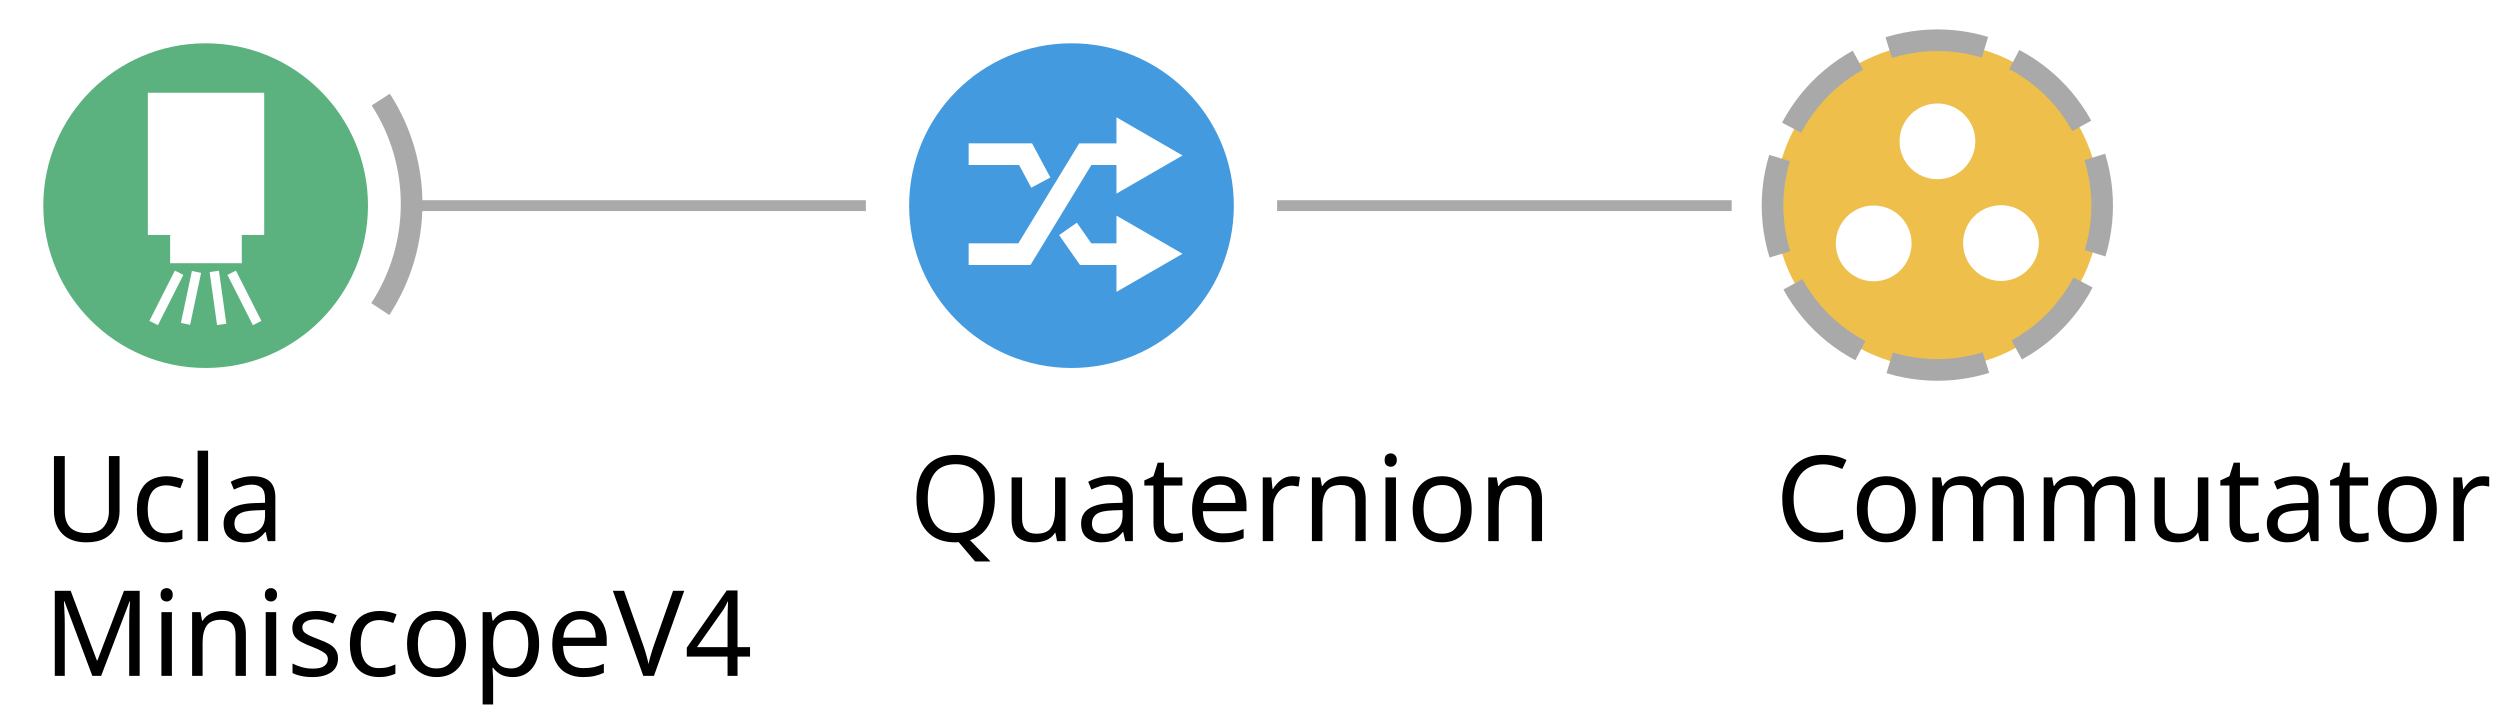
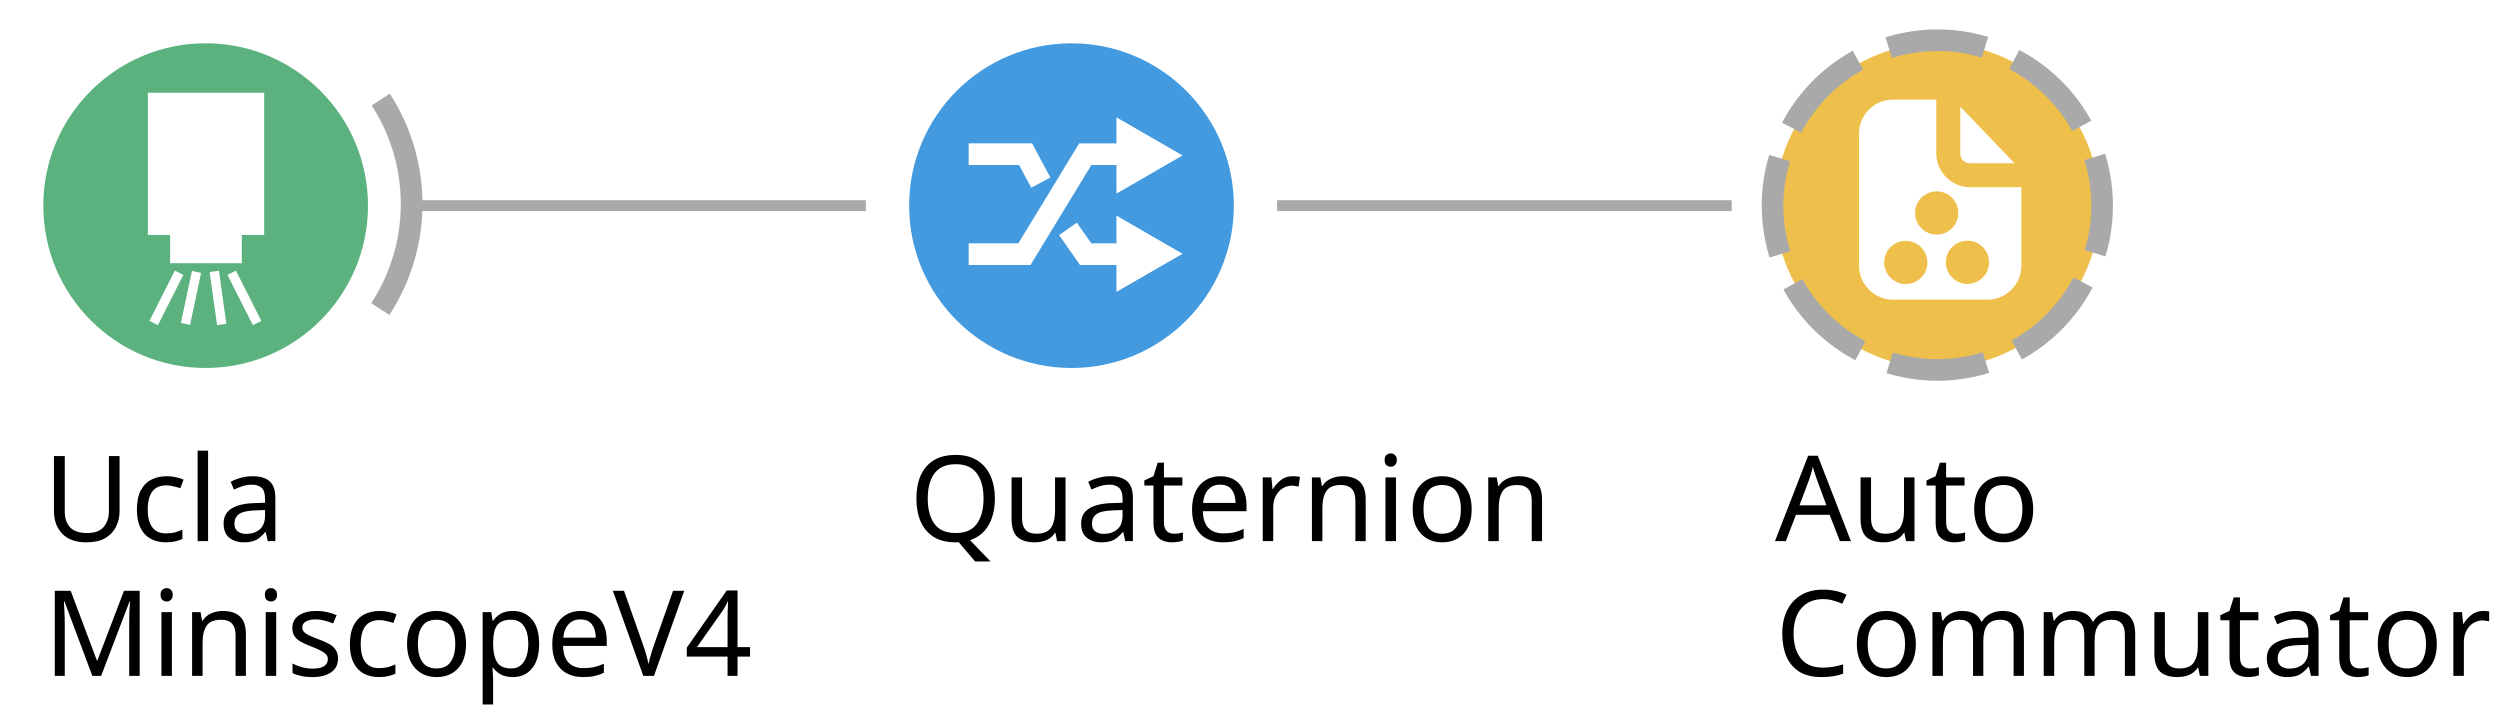
<svg xmlns="http://www.w3.org/2000/svg" width="230.988" height="66.65" id="SvgGdi_output">
  <rect id="background" height="100.00%" style="fill:rgb(255,255,255);" width="100.00%" y="0.00" x="0.00" />
  <g style="shape-rendering:auto;" id="root_group">
-     <line y1="19.00" style="stroke:rgb(169,169,169);fill:none;stroke-linecap:butt;stroke-miterlimit:9;opacity:1;stroke-width:1;stroke-linejoin:miter;" id="100" x2="160.00" y2="19.00" x1="118.00" />
-     <line y1="19.00" style="stroke:rgb(169,169,169);fill:none;stroke-linecap:butt;stroke-miterlimit:9;opacity:1;stroke-width:1;stroke-linejoin:miter;" id="101" x2="80.00" y2="19.00" x1="38.00" />
-     <ellipse id="102" cy="15.00" cx="15.00" transform="matrix(1.00 0.00 0.00 1.00 164.00 4.00 ) " rx="15.00" ry="15.00" style="stroke:none;opacity:1;fill:rgb(238,192,75);" />
-     <path style="stroke:rgb(169,169,169);fill:none;stroke-linecap:butt;stroke-miterlimit:9;opacity:1;stroke-width:2;stroke-linejoin:miter;" transform="matrix(1.00 0.00 0.00 1.00 164.00 4.00 ) " id="103" d="M 1.536 7.8 C 1.991 6.939 2.528 6.12 3.14 5.359 3.753 4.597 4.44 3.891 5.197 3.254 5.953 2.617 6.778 2.049 7.665 1.563 M 0.454 19.5 C 0.144 18.496 -0.057 17.483 -0.156 16.477 -0.255 15.47 -0.252 14.468 -0.153 13.484 -0.053 12.501 0.141 11.535 0.425 10.599 M 7.892 28.399 C 7.031 27.945 6.213 27.408 5.451 26.795 4.689 26.183 3.983 25.495 3.346 24.739 2.71 23.983 2.142 23.157 1.655 22.27 M 19.494 29.499 C 18.49 29.81 17.478 30.01 16.471 30.11 15.464 30.208 14.463 30.205 13.479 30.102 12.495 30.003 11.529 29.808 10.594 29.524 M 28.464 22.099 C 28.009 22.961 27.472 23.779 26.86 24.541 26.247 25.303 25.559 26.008 24.803 26.645 24.047 27.282 23.222 27.85 22.335 28.337 M 29.546 10.499 C 29.856 11.504 30.057 12.516 30.156 13.522 30.255 14.529 30.251 15.531 30.152 16.515 30.053 17.499 29.858 18.465 29.574 19.4 M 22.108 1.5 C 22.969 1.955 23.787 2.492 24.549 3.104 25.311 3.716 26.017 4.404 26.654 5.16 27.291 5.917 27.859 6.742 28.345 7.629 M 10.505 0.4 C 11.509 0.09 12.521 -0.111 13.528 -0.21 14.535 -0.309 15.536 -0.306 16.52 -0.21 17.504 -0.111 18.47 0.084 19.405 0.367 " />
-     <ellipse id="104" cy="9.06" cx="15.01" transform="matrix(1.00 0.00 0.00 1.00 164.00 4.00 ) " rx="3.50" ry="3.50" style="stroke:none;opacity:1;fill:rgb(255,255,255);" />
-     <ellipse id="105" cy="18.49" cx="9.12" transform="matrix(1.00 0.00 0.00 1.00 164.00 4.00 ) " rx="3.50" ry="3.50" style="stroke:none;opacity:1;fill:rgb(255,255,255);" />
-     <ellipse id="106" cy="18.46" cx="20.88" transform="matrix(1.00 0.00 0.00 1.00 164.00 4.00 ) " rx="3.50" ry="3.50" style="stroke:none;opacity:1;fill:rgb(255,255,255);" />
-     <text id="107" transform="matrix(1.00 0.00 0.00 1.00 0.00 0.00 ) " x="164.00px" y="39.00px" style="stroke:none;clip-path:url(#109_text_clipper);font-family:Microsoft Sans Serif;fill:rgb(0,0,0);font-size:8.25pt;opacity:1;">
-       <tspan dy="8.25pt" id="111">Commutator</tspan>
+     <line y1="19.00" style="stroke:rgb(169,169,169);fill:none;stroke-linecap:butt;stroke-miterlimit:9;opacity:1;stroke-width:1;stroke-linejoin:miter;" id="115" x2="160.00" y2="19.00" x1="118.00" />
+     <line y1="19.00" style="stroke:rgb(169,169,169);fill:none;stroke-linecap:butt;stroke-miterlimit:9;opacity:1;stroke-width:1;stroke-linejoin:miter;" id="116" x2="80.00" y2="19.00" x1="38.00" />
+     <ellipse id="117" cy="15.00" cx="15.00" transform="matrix(1.00 0.00 0.00 1.00 164.00 4.00 ) " rx="15.00" ry="15.00" style="stroke:none;opacity:1;fill:rgb(238,192,75);" />
+     <path style="stroke:rgb(169,169,169);fill:none;stroke-linecap:butt;stroke-miterlimit:9;opacity:1;stroke-width:2;stroke-linejoin:miter;" transform="matrix(1.00 0.00 0.00 1.00 164.00 4.00 ) " id="118" d="M 1.536 7.8 C 1.991 6.939 2.528 6.12 3.14 5.359 3.753 4.597 4.44 3.891 5.197 3.254 5.953 2.617 6.778 2.049 7.665 1.563 M 0.454 19.5 C 0.144 18.496 -0.057 17.483 -0.156 16.477 -0.255 15.47 -0.252 14.468 -0.153 13.484 -0.053 12.501 0.141 11.535 0.425 10.599 M 7.892 28.399 C 7.031 27.945 6.213 27.408 5.451 26.795 4.689 26.183 3.983 25.495 3.346 24.739 2.71 23.983 2.142 23.157 1.655 22.27 M 19.494 29.499 C 18.49 29.81 17.478 30.01 16.471 30.11 15.464 30.208 14.463 30.205 13.479 30.102 12.495 30.003 11.529 29.808 10.594 29.524 M 28.464 22.099 C 28.009 22.961 27.472 23.779 26.86 24.541 26.247 25.303 25.559 26.008 24.803 26.645 24.047 27.282 23.222 27.85 22.335 28.337 M 29.546 10.499 C 29.856 11.504 30.057 12.516 30.156 13.522 30.255 14.529 30.251 15.531 30.152 16.515 30.053 17.499 29.858 18.465 29.574 19.4 M 22.108 1.5 C 22.969 1.955 23.787 2.492 24.549 3.104 25.311 3.716 26.017 4.404 26.654 5.16 27.291 5.917 27.859 6.742 28.345 7.629 M 10.505 0.4 C 11.509 0.09 12.521 -0.111 13.528 -0.21 14.535 -0.309 15.536 -0.306 16.52 -0.21 17.504 -0.111 18.47 0.084 19.405 0.367 " />
+     <path style="stroke:none;fill-rule:evenodd;opacity:1;fill:rgb(255,255,255);" transform="matrix(1.00 0.00 0.00 1.00 164.00 4.00 ) " id="119" d="M 17.123 5.859 17.123 10.184 C 17.123 10.701 17.506 11.082 18.023 11.082 L 22.129 11.082 z " />
+     <path style="stroke:none;fill-rule:evenodd;opacity:1;fill:rgb(255,255,255);" transform="matrix(1.00 0.00 0.00 1.00 164.00 4.00 ) " id="120" d="M 12.084 18.254 C 13.185 18.254 14.082 19.149 14.082 20.25 14.082 21.352 13.185 22.248 12.084 22.248 10.983 22.248 10.086 21.351 10.086 20.25 10.086 19.149 10.983 18.254 12.084 18.254 z M 17.783 18.238 C 18.885 18.238 19.781 19.135 19.781 20.236 19.781 21.338 18.885 22.234 17.783 22.234 16.682 22.234 15.785 21.338 15.785 20.236 15.785 19.135 16.682 18.238 17.783 18.238 z M 14.941 13.68 C 16.043 13.68 16.939 14.576 16.939 15.678 16.939 16.779 16.043 17.676 14.941 17.676 13.84 17.676 12.943 16.779 12.943 15.678 12.943 14.576 13.84 13.68 14.941 13.68 z M 10.883 5.205 C 9.175 5.205 7.766 6.615 7.766 8.322 L 7.766 20.566 C 7.766 22.274 9.175 23.682 10.883 23.682 L 19.648 23.682 C 21.356 23.682 22.766 22.274 22.766 20.566 L 22.766 13.299 18.023 13.299 C 16.316 13.299 14.906 11.891 14.906 10.184 L 14.906 5.205 z " />
+     <text id="121" transform="matrix(1.00 0.00 0.00 1.00 0.00 0.00 ) " x="164.00px" y="39.00px" style="stroke:none;clip-path:url(#123_text_clipper);font-family:Microsoft Sans Serif;fill:rgb(0,0,0);font-size:8.25pt;opacity:1;">
+       <tspan dy="8.25pt" id="125">Auto</tspan>
    </text>
-     <ellipse id="113" cy="15.00" cx="15.00" transform="matrix(1.00 0.00 0.00 1.00 84.00 4.00 ) " rx="15.00" ry="15.00" style="stroke:none;opacity:1;fill:rgb(68,154,223);" />
-     <path style="stroke:none;fill-rule:evenodd;opacity:1;fill:rgb(255,255,255);" transform="matrix(1.00 0.00 0.00 1.00 84.00 4.00 ) " id="114" d="M 19.156 13.888 19.156 10.365 19.156 6.841 25.259 10.365 22.207 12.126 z " />
-     <path style="stroke:none;fill-rule:evenodd;opacity:1;fill:rgb(255,255,255);" transform="matrix(1.00 0.00 0.00 1.00 84.00 4.00 ) " id="115" d="M 19.156 22.97 19.156 19.447 19.156 15.923 25.259 19.447 22.207 21.208 z " />
-     <path transform="matrix(1.00 0.00 0.00 1.00 84.00 4.00 ) " id="116" style="stroke:rgb(255,255,255);fill:none;stroke-linecap:butt;stroke-miterlimit:9;opacity:1;stroke-width:2;stroke-linejoin:miter;" d="M 5.5 19.484 10.649 19.484 16.274 10.248 19.373 10.248 M 14.677 17.148 16.309 19.483 19.22 19.483 M 5.5 10.244 10.759 10.244 12.165 12.871 " />
-     <text id="117" transform="matrix(1.00 0.00 0.00 1.00 0.00 0.00 ) " x="84.00px" y="39.00px" style="stroke:none;clip-path:url(#119_text_clipper);font-family:Microsoft Sans Serif;fill:rgb(0,0,0);font-size:8.25pt;opacity:1;">
-       <tspan dy="8.25pt" id="121">Quaternion</tspan>
+     <text id="127" transform="matrix(1.00 0.00 0.00 1.00 0.00 0.00 ) " x="164.00px" y="51.45px" style="stroke:none;clip-path:url(#129_text_clipper);font-family:Microsoft Sans Serif;fill:rgb(0,0,0);font-size:8.25pt;opacity:1;">
+       <tspan dy="8.25pt" id="131">Commutator</tspan>
    </text>
-     <path style="stroke:rgb(169,169,169);fill:none;stroke-linecap:butt;stroke-miterlimit:9;opacity:1;stroke-width:2;stroke-linejoin:miter;" transform="matrix(1.00 0.00 0.00 1.00 4.00 4.00 ) " id="123" d="M 31.179 5.2 C 34.998 11.092 34.981 18.682 31.136 24.557 " />
-     <ellipse id="124" cy="15.00" cx="15.00" transform="matrix(1.00 0.00 0.00 1.00 4.00 4.00 ) " rx="15.00" ry="15.00" style="stroke:none;opacity:1;fill:rgb(91,178,126);" />
-     <rect id="125" height="13.14" style="stroke:none;opacity:1;fill:rgb(255,255,255);" transform="matrix(1.00 0.00 0.00 1.00 4.00 4.00 ) " width="10.75" y="4.57" x="9.66" />
-     <rect id="126" height="3.64" style="stroke:none;opacity:1;fill:rgb(255,255,255);" transform="matrix(1.00 0.00 0.00 1.00 4.00 4.00 ) " width="6.62" y="16.68" x="11.72" />
-     <path style="stroke:rgb(255,255,255);fill:none;stroke-linecap:butt;stroke-miterlimit:9;opacity:1;stroke-width:0.879;stroke-linejoin:miter;" transform="matrix(1.00 0.00 0.00 1.00 4.00 4.00 ) " id="127" d="M 12.549 21.201 10.197 25.847 " />
-     <path style="stroke:rgb(255,255,255);fill:none;stroke-linecap:butt;stroke-miterlimit:9;opacity:1;stroke-width:0.867;stroke-linejoin:miter;" transform="matrix(1.00 0.00 0.00 1.00 4.00 4.00 ) " id="128" d="M 14.156 21.125 13.14 25.924 " />
-     <path style="stroke:rgb(255,255,255);fill:none;stroke-linecap:butt;stroke-miterlimit:9;opacity:1;stroke-width:0.879;stroke-linejoin:miter;" transform="matrix(1.00 0.00 0.00 1.00 4.00 4.00 ) " id="129" d="M 17.406 21.201 19.757 25.847 " />
-     <path style="stroke:rgb(255,255,255);fill:none;stroke-linecap:butt;stroke-miterlimit:9;opacity:1;stroke-width:0.867;stroke-linejoin:miter;" transform="matrix(1.00 0.00 0.00 1.00 4.00 4.00 ) " id="130" d="M 15.798 21.073 16.483 25.975 " />
-     <text id="131" transform="matrix(1.00 0.00 0.00 1.00 0.00 0.00 ) " x="4.00px" y="39.00px" style="stroke:none;clip-path:url(#133_text_clipper);font-family:Microsoft Sans Serif;fill:rgb(0,0,0);font-size:8.25pt;opacity:1;">
-       <tspan dy="8.25pt" id="135">Ucla</tspan>
+     <ellipse id="133" cy="15.00" cx="15.00" transform="matrix(1.00 0.00 0.00 1.00 84.00 4.00 ) " rx="15.00" ry="15.00" style="stroke:none;opacity:1;fill:rgb(68,154,223);" />
+     <path style="stroke:none;fill-rule:evenodd;opacity:1;fill:rgb(255,255,255);" transform="matrix(1.00 0.00 0.00 1.00 84.00 4.00 ) " id="134" d="M 19.156 13.888 19.156 10.365 19.156 6.841 25.259 10.365 22.207 12.126 z " />
+     <path style="stroke:none;fill-rule:evenodd;opacity:1;fill:rgb(255,255,255);" transform="matrix(1.00 0.00 0.00 1.00 84.00 4.00 ) " id="135" d="M 19.156 22.97 19.156 19.447 19.156 15.923 25.259 19.447 22.207 21.208 z " />
+     <path transform="matrix(1.00 0.00 0.00 1.00 84.00 4.00 ) " id="136" style="stroke:rgb(255,255,255);fill:none;stroke-linecap:butt;stroke-miterlimit:9;opacity:1;stroke-width:2;stroke-linejoin:miter;" d="M 5.5 19.484 10.649 19.484 16.274 10.248 19.373 10.248 M 14.677 17.148 16.309 19.483 19.22 19.483 M 5.5 10.244 10.759 10.244 12.165 12.871 " />
+     <text id="137" transform="matrix(1.00 0.00 0.00 1.00 0.00 0.00 ) " x="84.00px" y="39.00px" style="stroke:none;clip-path:url(#139_text_clipper);font-family:Microsoft Sans Serif;fill:rgb(0,0,0);font-size:8.25pt;opacity:1;">
+       <tspan dy="8.25pt" id="141">Quaternion</tspan>
    </text>
-     <text id="137" transform="matrix(1.00 0.00 0.00 1.00 0.00 0.00 ) " x="4.00px" y="51.45px" style="stroke:none;clip-path:url(#139_text_clipper);font-family:Microsoft Sans Serif;fill:rgb(0,0,0);font-size:8.25pt;opacity:1;">
-       <tspan dy="8.25pt" id="141">MiniscopeV4</tspan>
+     <path style="stroke:rgb(169,169,169);fill:none;stroke-linecap:butt;stroke-miterlimit:9;opacity:1;stroke-width:2;stroke-linejoin:miter;" transform="matrix(1.00 0.00 0.00 1.00 4.00 4.00 ) " id="143" d="M 31.179 5.2 C 34.998 11.092 34.981 18.682 31.136 24.557 " />
+     <ellipse id="144" cy="15.00" cx="15.00" transform="matrix(1.00 0.00 0.00 1.00 4.00 4.00 ) " rx="15.00" ry="15.00" style="stroke:none;opacity:1;fill:rgb(91,178,126);" />
+     <rect id="145" height="13.14" style="stroke:none;opacity:1;fill:rgb(255,255,255);" transform="matrix(1.00 0.00 0.00 1.00 4.00 4.00 ) " width="10.75" y="4.57" x="9.66" />
+     <rect id="146" height="3.64" style="stroke:none;opacity:1;fill:rgb(255,255,255);" transform="matrix(1.00 0.00 0.00 1.00 4.00 4.00 ) " width="6.62" y="16.68" x="11.72" />
+     <path style="stroke:rgb(255,255,255);fill:none;stroke-linecap:butt;stroke-miterlimit:9;opacity:1;stroke-width:0.879;stroke-linejoin:miter;" transform="matrix(1.00 0.00 0.00 1.00 4.00 4.00 ) " id="147" d="M 12.549 21.201 10.197 25.847 " />
+     <path style="stroke:rgb(255,255,255);fill:none;stroke-linecap:butt;stroke-miterlimit:9;opacity:1;stroke-width:0.867;stroke-linejoin:miter;" transform="matrix(1.00 0.00 0.00 1.00 4.00 4.00 ) " id="148" d="M 14.156 21.125 13.14 25.924 " />
+     <path style="stroke:rgb(255,255,255);fill:none;stroke-linecap:butt;stroke-miterlimit:9;opacity:1;stroke-width:0.879;stroke-linejoin:miter;" transform="matrix(1.00 0.00 0.00 1.00 4.00 4.00 ) " id="149" d="M 17.406 21.201 19.757 25.847 " />
+     <path style="stroke:rgb(255,255,255);fill:none;stroke-linecap:butt;stroke-miterlimit:9;opacity:1;stroke-width:0.867;stroke-linejoin:miter;" transform="matrix(1.00 0.00 0.00 1.00 4.00 4.00 ) " id="150" d="M 15.798 21.073 16.483 25.975 " />
+     <text id="151" transform="matrix(1.00 0.00 0.00 1.00 0.00 0.00 ) " x="4.00px" y="39.00px" style="stroke:none;clip-path:url(#153_text_clipper);font-family:Microsoft Sans Serif;fill:rgb(0,0,0);font-size:8.25pt;opacity:1;">
+       <tspan dy="8.25pt" id="155">Ucla</tspan>
+     </text>
+     <text id="157" transform="matrix(1.00 0.00 0.00 1.00 0.00 0.00 ) " x="4.00px" y="51.45px" style="stroke:none;clip-path:url(#159_text_clipper);font-family:Microsoft Sans Serif;fill:rgb(0,0,0);font-size:8.25pt;opacity:1;">
+       <tspan dy="8.25pt" id="161">MiniscopeV4</tspan>
    </text>
  </g>
  <defs id="clips_hatches_and_gradients">
-     <clipPath id="109_text_clipper">
-       <rect x="164.00" y="39.00" width="65.99" height="13.83" id="110" />
+     <clipPath id="123_text_clipper">
+       <rect x="164.00" y="39.00" width="65.99" height="27.65" id="124" />
    </clipPath>
-     <clipPath id="119_text_clipper">
-       <rect x="84.00" y="39.00" width="59.78" height="13.83" id="120" />
-     </clipPath>
-     <clipPath id="133_text_clipper">
-       <rect x="4.00" y="39.00" width="68.66" height="27.65" id="134" />
+     <clipPath id="129_text_clipper">
+       <rect x="164.00" y="51.45" width="65.99" height="27.65" id="130" />
    </clipPath>
    <clipPath id="139_text_clipper">
-       <rect x="4.00" y="51.45" width="68.66" height="27.65" id="140" />
+       <rect x="84.00" y="39.00" width="59.78" height="13.83" id="140" />
+     </clipPath>
+     <clipPath id="153_text_clipper">
+       <rect x="4.00" y="39.00" width="68.66" height="27.65" id="154" />
+     </clipPath>
+     <clipPath id="159_text_clipper">
+       <rect x="4.00" y="51.45" width="68.66" height="27.65" id="160" />
    </clipPath>
  </defs>
</svg>
